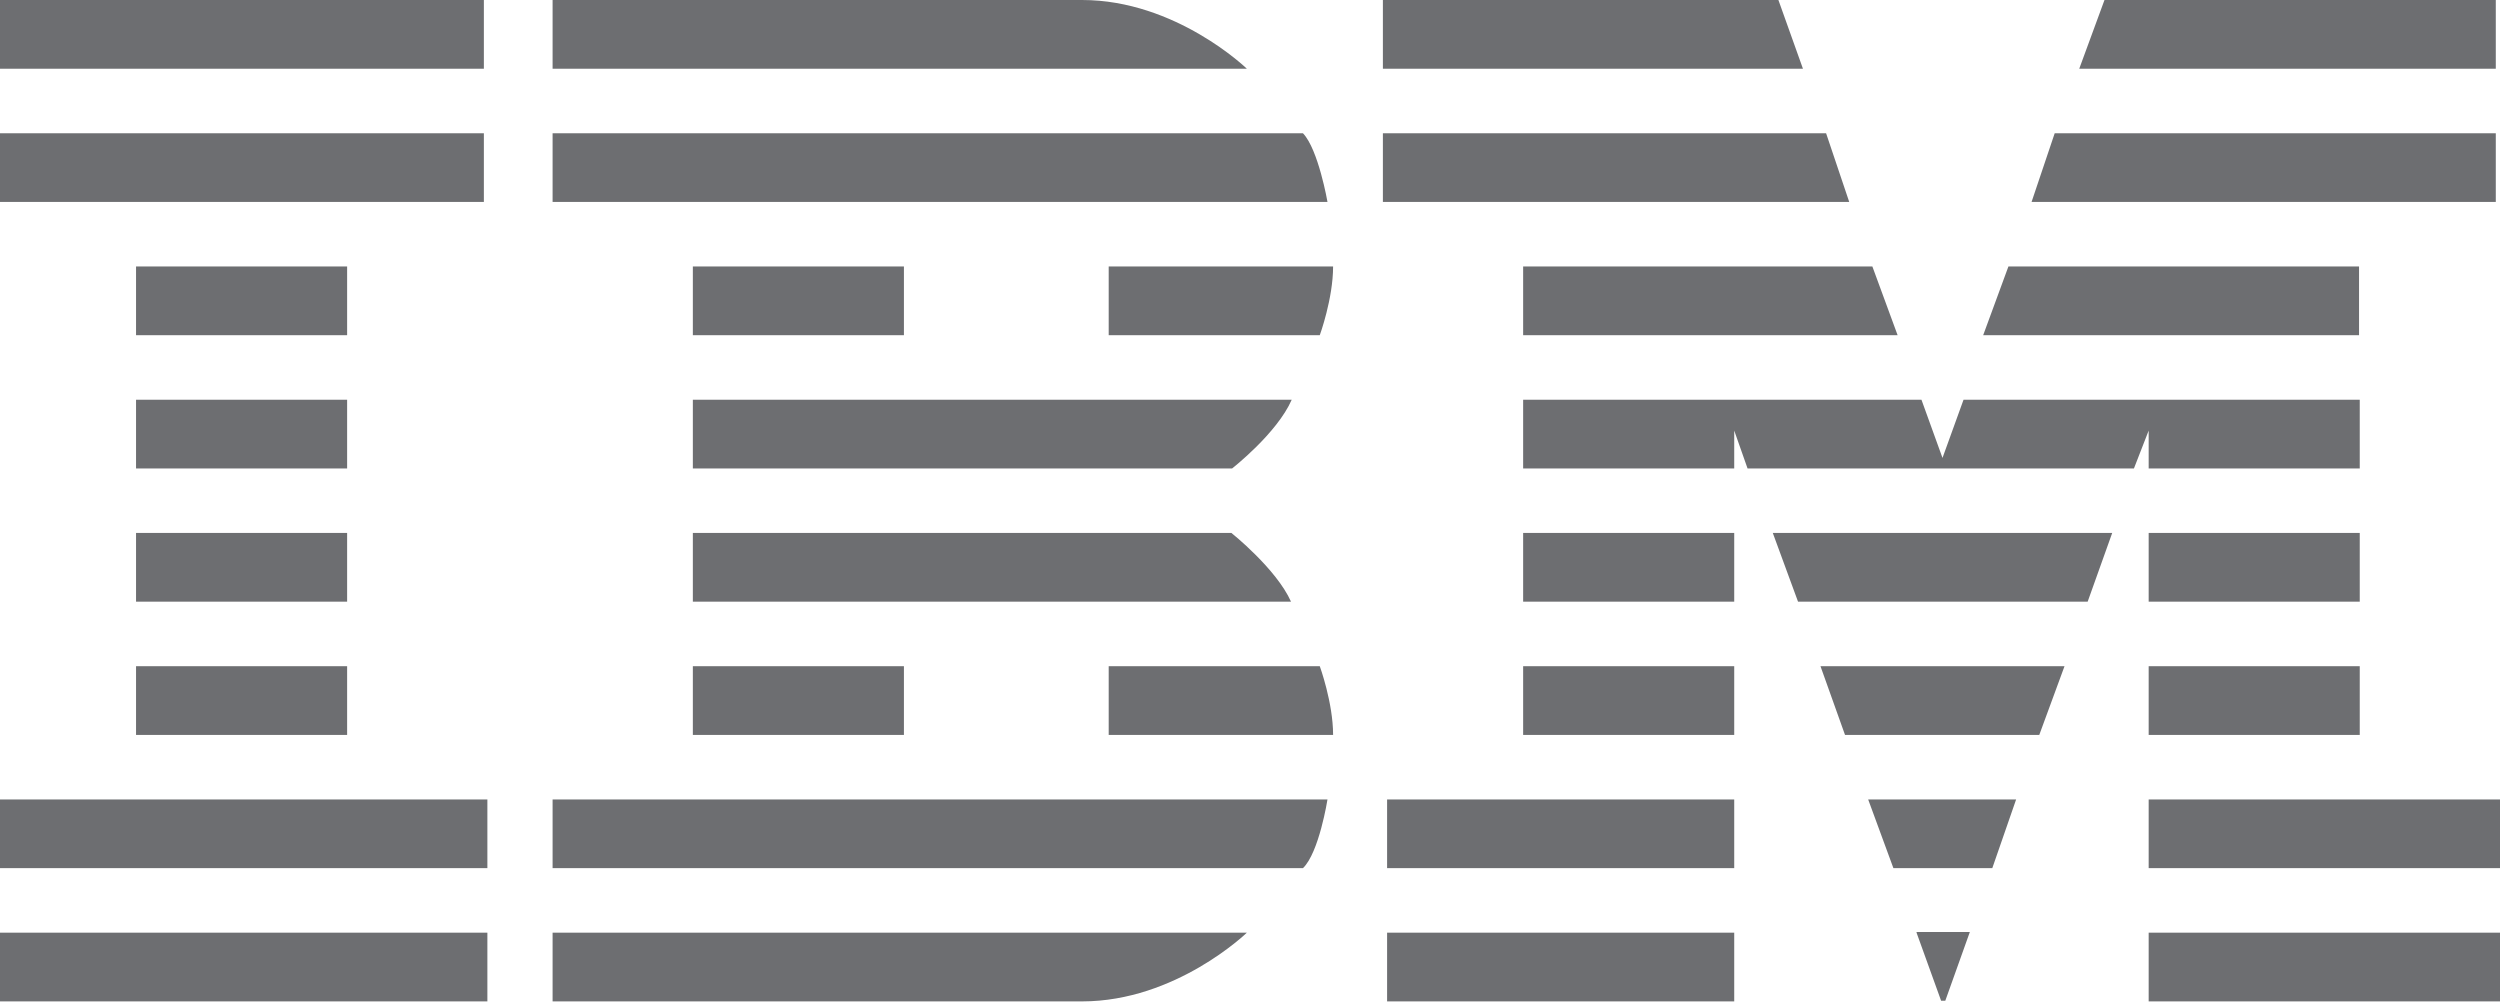
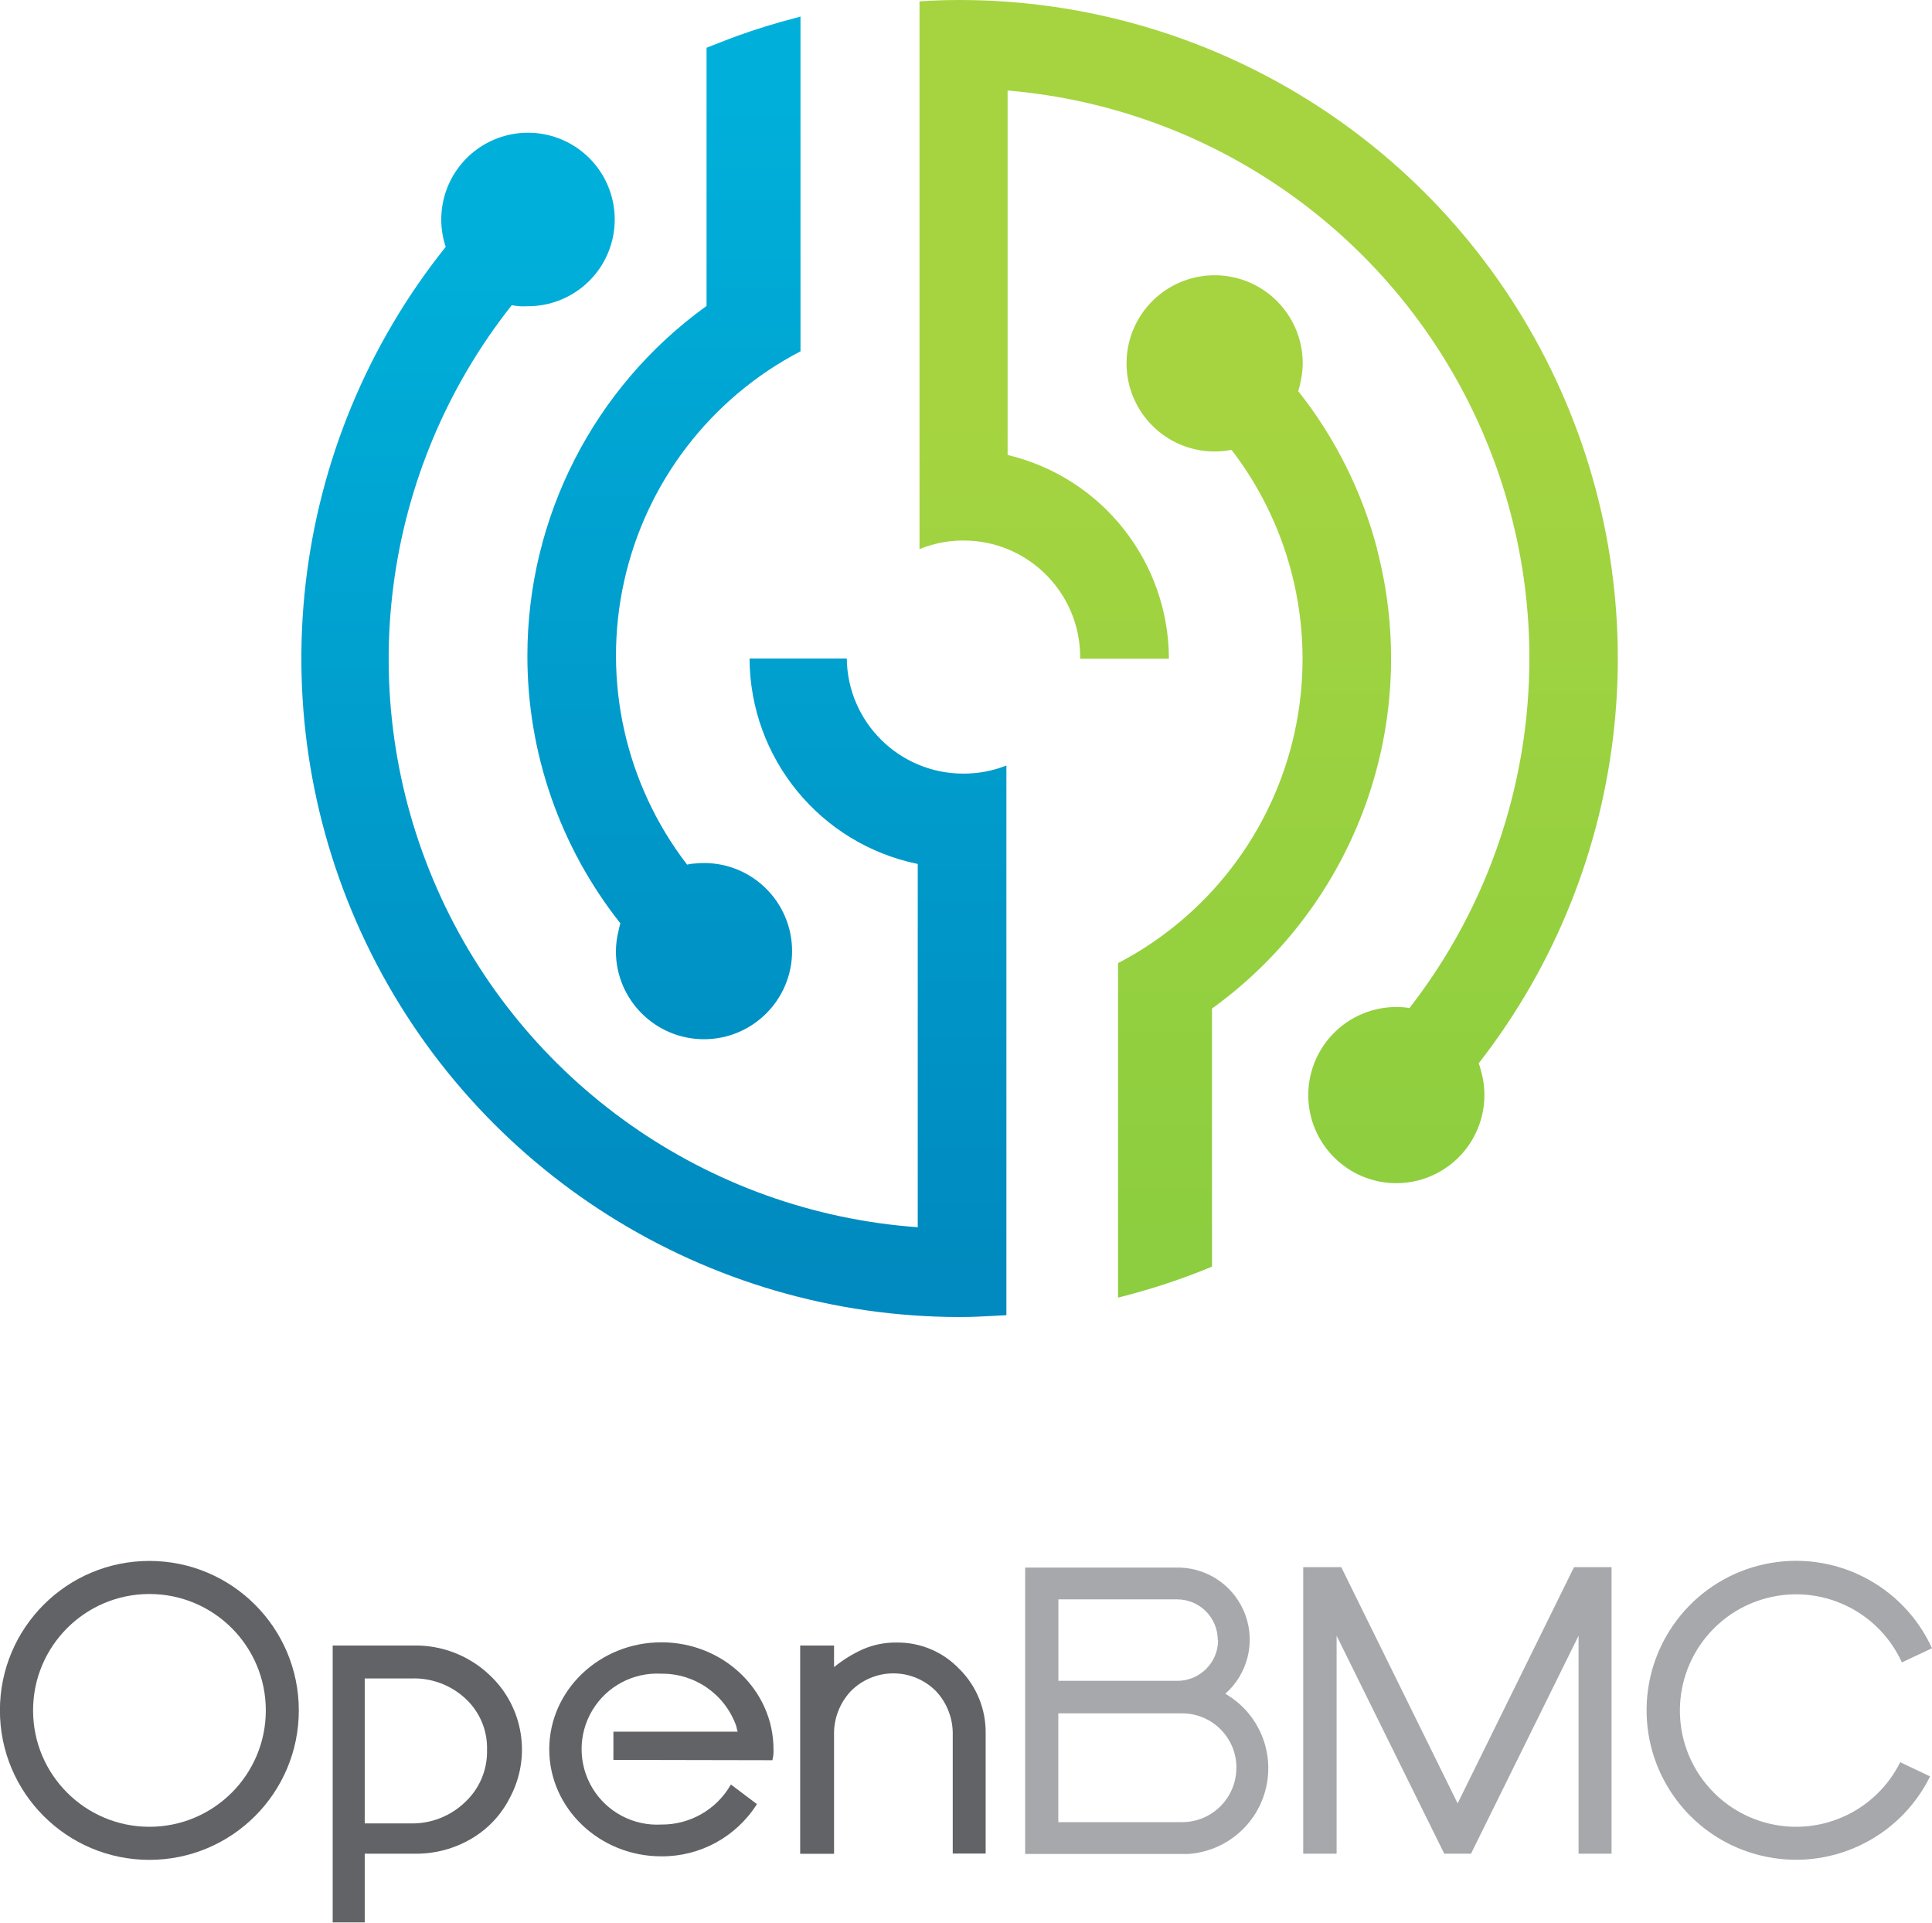
- <svg xmlns="http://www.w3.org/2000/svg" version="1.1" id="logo" x="0px" y="0px" viewBox="0 0 356.5 142.8" style="enable-background:new 0 0 356.5 142.8;" xml:space="preserve">
-   <style type="text/css">
- 	.st0{fill:#6D6E71;}
- </style>
-   <path class="st0" d="M-0.5,0v9.8H69V0H-0.5z M78.8,0v9.8h99c0,0-10.1-9.8-23.5-9.8H78.8z M197.2,0v9.8h59.9L253.6,0H197.2z M300.1,0  l-3.6,9.8h59.4V0H300.1z M-0.5,19v9.8H69V19H-0.5z M78.8,19v9.8h110.5c0,0-1.3-7.5-3.5-9.8H78.8z M197.2,19v9.8h66.5l-3.3-9.8H197.2  z M293,19l-3.3,9.8h66.2V19H293z M19.4,38v9.8h30.1V38H19.4z M98.8,38v9.8h30.1V38H98.8z M158.1,38v9.8h30.1c0,0,1.9-5.2,1.9-9.8  H158.1z M217.2,38v9.8h53.4L267,38H217.2z M286.4,38l-3.6,9.8h53.6V38H286.4z M19.4,57v9.8h30.1V57H19.4z M98.8,57v9.8h76.9  c0,0,6.4-5,8.5-9.8C184.2,57,98.8,57,98.8,57z M217.2,57v9.8h30.1v-5.4l1.9,5.4h55.1l2.1-5.4v5.4h30.1V57H280l-3,8.3l-3-8.3  C274,57,217.2,57,217.2,57z M19.4,76v9.8h30.1V76H19.4z M98.8,76v9.8h85.3c-2.1-4.7-8.5-9.8-8.5-9.8H98.8z M217.2,76v9.8h30.1V76  H217.2z M252.8,76l3.6,9.8h41.3l3.5-9.8H252.8z M306.4,76v9.8h30.1V76H306.4z M19.4,95v9.8h30.1V95H19.4z M98.8,95v9.8h30.1V95H98.8  z M158.1,95v9.8h32c0-4.6-1.9-9.8-1.9-9.8H158.1z M217.2,95v9.8h30.1V95H217.2z M259.6,95l3.5,9.8h27.7l3.6-9.8H259.6z M306.4,95  v9.8h30.1V95H306.4z M0,114v9.8h69.5V114H0z M78.8,114v9.8h107c2.3-2.2,3.5-9.8,3.5-9.8H78.8z M197.8,114v9.8h49.5V114H197.8z   M266.4,114l3.6,9.8h14.1l3.4-9.8H266.4z M306.4,114v9.8h50.1V114H306.4z M0,133v9.8h69.5V133H0z M78.8,133v9.8h75.5  c13.4,0,23.5-9.8,23.5-9.8H78.8z M197.8,133v9.8h49.5V133H197.8z M273.3,133l3.5,9.7h0.6l3.5-9.8h-7.6V133z M306.4,133v9.8h50.1V133  H306.4z" />
+ <svg xmlns="http://www.w3.org/2000/svg" xmlns:xlink="http://www.w3.org/1999/xlink" viewBox="0 0 241.23 240.05">
+   <defs>
+     <style>.cls-1{fill:#a6a8ab;}.cls-2{fill:url(#linear-gradient);}.cls-3{fill:url(#linear-gradient-2);}.cls-4{fill:url(#linear-gradient-3);}.cls-5{fill:url(#linear-gradient-4);}.cls-6{fill:#626366;}</style>
+     <linearGradient id="linear-gradient" x1="82.9" y1="11.55" x2="82.9" y2="154.54" gradientUnits="userSpaceOnUse">
+       <stop offset="0" stop-color="#00b0da" />
+       <stop offset="1" stop-color="#008abf" />
+     </linearGradient>
+     <linearGradient id="linear-gradient-2" x1="81.55" y1="27.55" x2="81.55" y2="158.66" xlink:href="#linear-gradient" />
+     <linearGradient id="linear-gradient-3" x1="156.66" y1="51.54" x2="156.66" y2="154.8" gradientUnits="userSpaceOnUse">
+       <stop offset="0" stop-color="#a5d440" />
+       <stop offset="1" stop-color="#8cce3f" />
+     </linearGradient>
+     <linearGradient id="linear-gradient-4" x1="158.41" y1="51.54" x2="158.41" y2="154.8" xlink:href="#linear-gradient-3" />
+   </defs>
+   <g id="Layer_2" data-name="Layer 2">
+     <g id="Layer_1-2" data-name="Layer 1">
+       <path class="cls-1" d="M241.23,205.77a18.66,18.66,0,1,0-.24,16L237.26,220a14.51,14.51,0,1,1,.21-12.46Z" />
+       <path class="cls-2" d="M65.85,81.86a53.68,53.68,0,0,0,11.61,33.41c-.1.29-.15.6-.22.9a10.81,10.81,0,0,0-.34,2.57,11,11,0,1,0,11-11,10.75,10.75,0,0,0-1.2.07c-.31,0-.61.08-.91.13A42.82,42.82,0,0,1,99.95,43.86h0V2.07l-.77.21q-3.63.94-7.12,2.2c-1.29.47-2.58,1-3.84,1.48h0V38.19l-.13.1A53.79,53.79,0,0,0,65.85,81.86Z" />
+       <path class="cls-3" d="M120.28,96.58a14.54,14.54,0,0,1-14.55-14.37H93.59v0a26.29,26.29,0,0,0,21,25.65v45.35A71.13,71.13,0,0,1,63.9,38.1c.31.06.63.1,1,.13s.64,0,1,0a10.83,10.83,0,1,0-10.25-7.41,82.23,82.23,0,0,0,64.18,133.6c1.41,0,2.81-.06,4.2-.14l1.63-.09h0V95.57A14.47,14.47,0,0,1,120.28,96.58Z" />
+       <path class="cls-4" d="M171.95,68.54a53.78,53.78,0,0,0-9.85-19.71,11.31,11.31,0,0,0,.32-1.3,10.78,10.78,0,0,0,.24-2.17,11,11,0,1,0-8.89,10.8,42.83,42.83,0,0,1-14.17,64.08V162c1.08-.27,2.14-.56,3.2-.87a82.35,82.35,0,0,0,8.53-3V125.91a53.91,53.91,0,0,0,20.6-57.37Z" />
+       <path class="cls-5" d="M184.63,132.75A82.21,82.21,0,0,0,119.79,0c-1.64,0-3.26.06-4.87.16h-.11V68.55h0A14.53,14.53,0,0,1,120,67.48h.27A14.56,14.56,0,0,1,134.87,82s0,.07,0,.11,0,.08,0,.13h11.08A26.21,26.21,0,0,0,125.81,56.8V11.3A71.14,71.14,0,0,1,176,125.83h-.07a11,11,0,0,0-12.58,10.88,11,11,0,0,0,11,11h0a11,11,0,0,0,10.54-14.13C184.82,133.3,184.73,133,184.63,132.75Z" />
+       <polygon class="cls-1" points="201.22 231.42 201.22 195.65 196.53 195.65 182 225.14 167.47 195.65 162.72 195.65 162.72 231.42 166.89 231.42 166.89 204.21 180.33 231.42 183.67 231.42 197.1 204.21 197.1 231.42 201.22 231.42" />
+       <path class="cls-6" d="M119.82,208.4a10.6,10.6,0,0,0-7.9-3.34,10.15,10.15,0,0,0-4.16.83,15.94,15.94,0,0,0-3.62,2.24v-2.7H99.91v26h4.23V216.64a7.74,7.74,0,0,1,2.08-5.5,7.48,7.48,0,0,1,10.66,0,7.76,7.76,0,0,1,2.08,5.48v14.78h4.11v-15a11.12,11.12,0,0,0-3.24-8" />
+       <path class="cls-6" d="M63.68,224.4a12.41,12.41,0,0,1-4.86,5.17,13.54,13.54,0,0,1-7,1.85H45.54V240h-4V205.43H51.64a13.41,13.41,0,0,1,9.57,3.76,12.73,12.73,0,0,1,2.47,15.21m-18.14,3.24h5.77A9.48,9.48,0,0,0,58.05,225a8.59,8.59,0,0,0,2.76-6.54,8.38,8.38,0,0,0-2.7-6.41,9.43,9.43,0,0,0-6.68-2.51H45.54Z" />
+       <path class="cls-6" d="M96.44,219.75a4.56,4.56,0,0,0,.14-1.36c0-7.38-6.27-13.36-14-13.36s-14,6-14,13.36,6.27,13.36,14,13.36a14,14,0,0,0,11.93-6.52l-3.25-2.45a9.89,9.89,0,0,1-8.68,5,9.43,9.43,0,1,1,0-18.83,9.8,9.8,0,0,1,9.35,6.54c0,.07.15.63.17.7H76.59v3.52Z" />
+       <path class="cls-6" d="M33.19,213.53A14.53,14.53,0,1,1,18.66,199a14.53,14.53,0,0,1,14.53,14.53m4.12,0a18.66,18.66,0,1,0-18.66,18.66,18.66,18.66,0,0,0,18.66-18.66" />
+       <path class="cls-1" d="M154.37,220.69a6.77,6.77,0,0,1-6.75,6.79H132.14V213.9h15.49a6.78,6.78,0,0,1,6.75,6.79m-2.29-15.93a5.08,5.08,0,0,1-5.05,5.08l-14.89,0V199.67H147a5.07,5.07,0,0,1,5.05,5.08m.94,6.7a9,9,0,0,0-5.69-15.75H128v35.75h20.14l.28,0v0A10.73,10.73,0,0,0,153,211.46" />
+     </g>
+   </g>
</svg>
